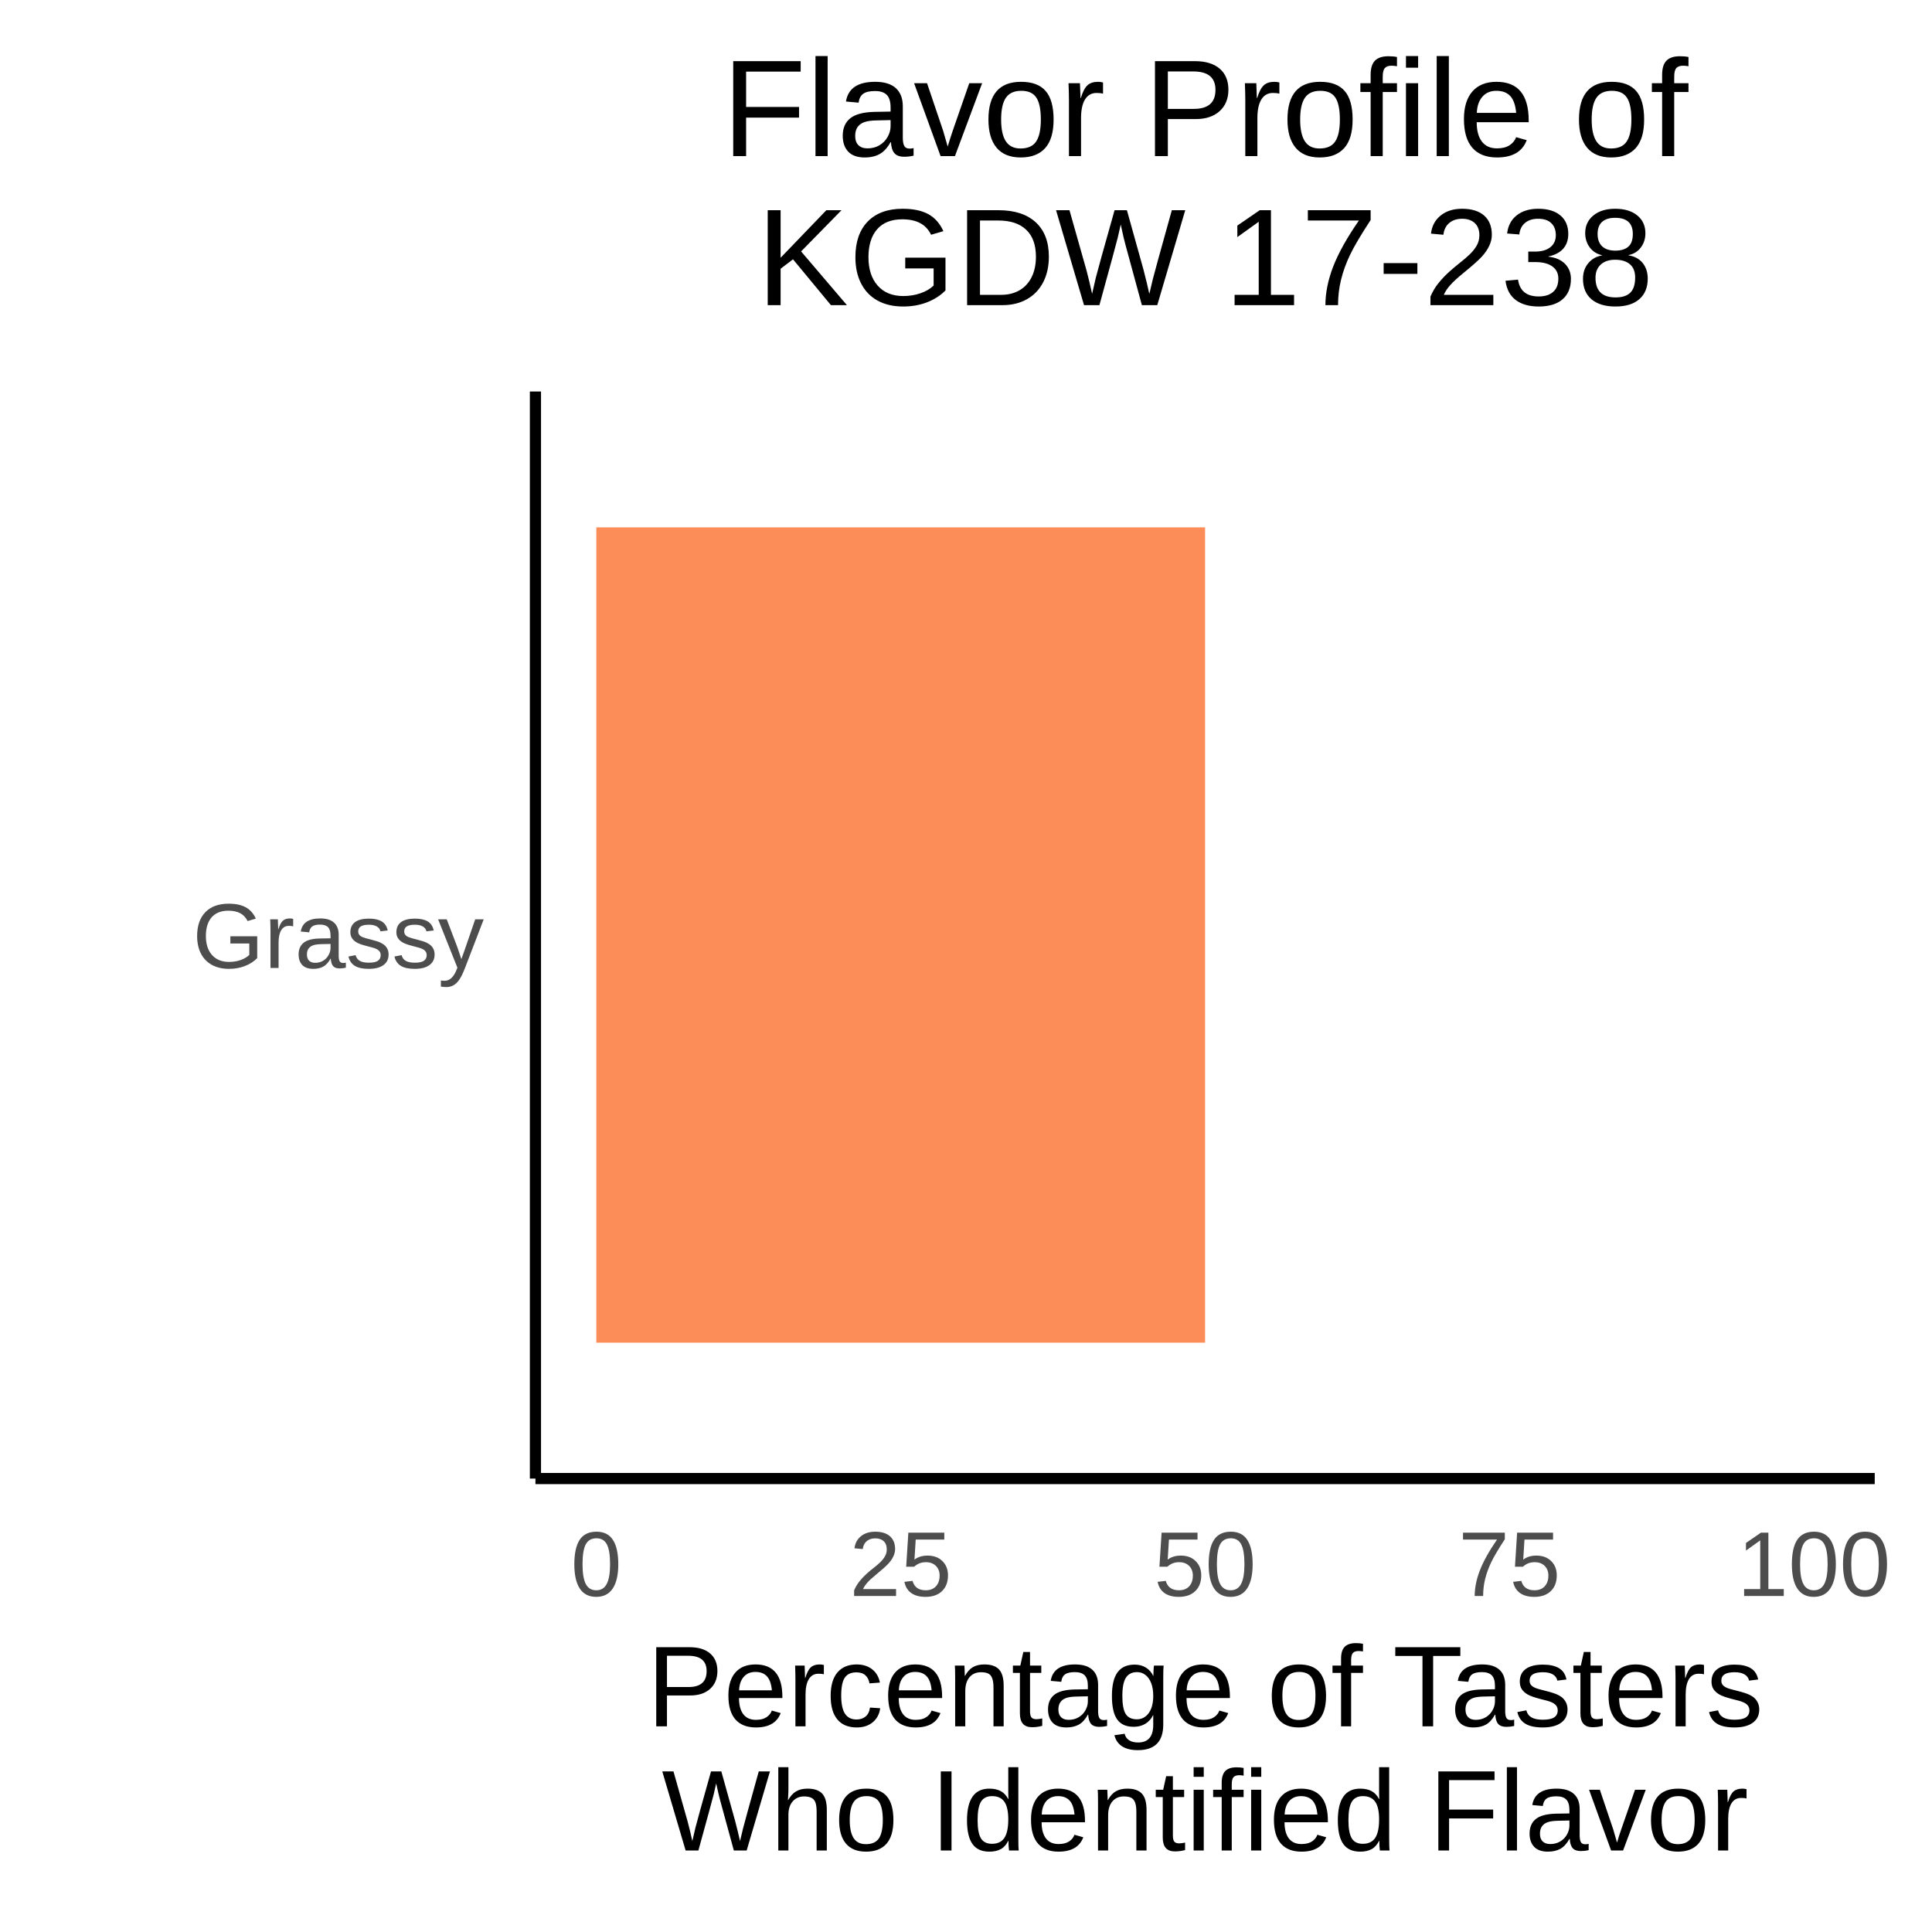
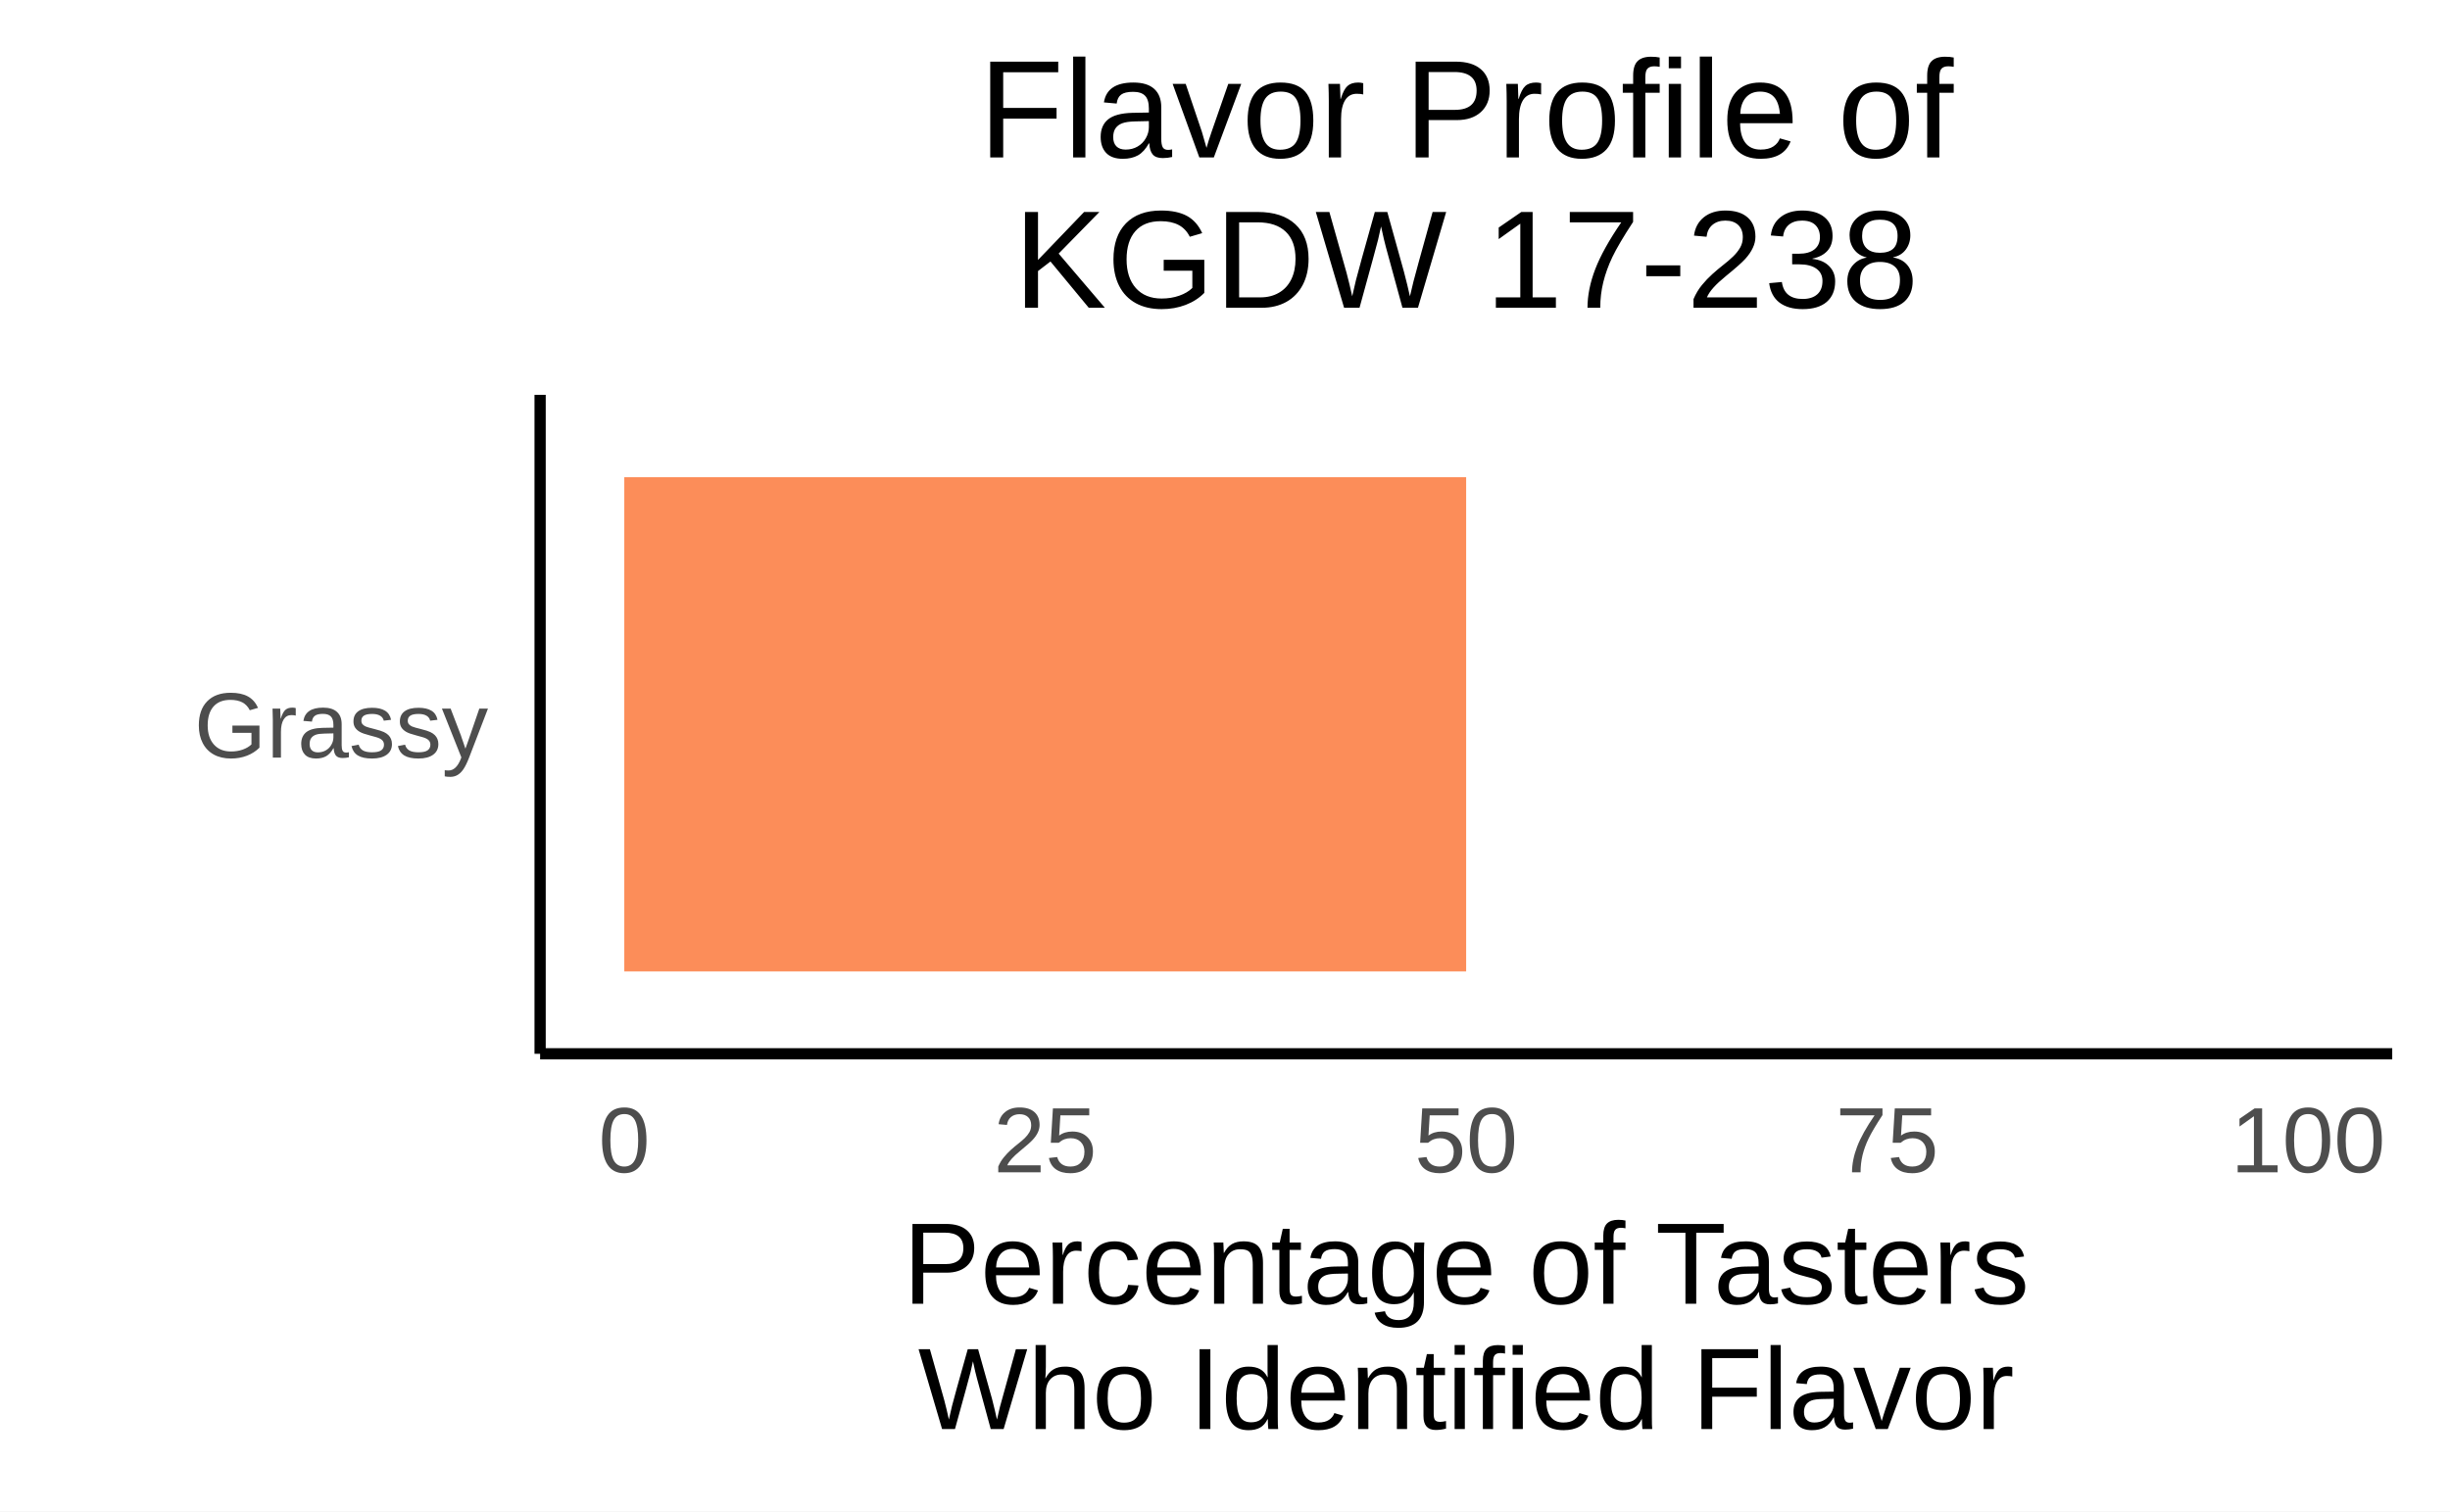
- <svg xmlns="http://www.w3.org/2000/svg" class="svglite" width="504.00pt" height="504.00pt" viewBox="0 0 504.00 504.00">
+ <svg xmlns="http://www.w3.org/2000/svg" class="svglite" width="528.00pt" height="325.71pt" viewBox="0 0 528.00 325.71">
  <defs>
    <style type="text/css">
    .svglite line, .svglite polyline, .svglite polygon, .svglite path, .svglite rect, .svglite circle {
      fill: none;
      stroke: #000000;
      stroke-linecap: round;
      stroke-linejoin: round;
      stroke-miterlimit: 10.00;
    }
    .svglite text {
      white-space: pre;
    }
  </style>
  </defs>
  <rect width="100%" height="100%" style="stroke: none; fill: #FFFFFF;" />
  <defs>
-     <clipPath id="cpMC4wMHw1MDQuMDB8MC4wMHw1MDQuMDA=">
-       <rect x="0.00" y="0.00" width="504.00" height="504.00" />
+     <clipPath id="cpMC4wMHw1MjguMDB8MC4wMHwzMjUuNzE=">
+       <rect x="0.00" y="0.00" width="528.00" height="325.71" />
    </clipPath>
  </defs>
-   <g clip-path="url(#cpMC4wMHw1MDQuMDB8MC4wMHw1MDQuMDA=)">
-     <rect x="0.00" y="0.00" width="504.00" height="504.00" style="stroke-width: 2.91; stroke: #FFFFFF; fill: #FFFFFF;" />
+   <g clip-path="url(#cpMC4wMHw1MjguMDB8MC4wMHwzMjUuNzE=)">
+     <rect x="0.00" y="0.00" width="528.00" height="325.71" style="stroke-width: 2.42; stroke: #FFFFFF; fill: #FFFFFF;" />
  </g>
  <defs>
-     <clipPath id="cpMTM5LjY4fDQ4OS4wNnwxMDIuMTN8Mzg1Ljcx">
-       <rect x="139.68" y="102.13" width="349.38" height="283.58" />
+     <clipPath id="cpMTE2LjQwfDUxNS41NXw4NS4xMHwyMjcuMTM=">
+       <rect x="116.40" y="85.10" width="399.15" height="142.03" />
    </clipPath>
  </defs>
-   <g clip-path="url(#cpMTM5LjY4fDQ4OS4wNnwxMDIuMTN8Mzg1Ljcx)">
-     <rect x="139.68" y="102.13" width="349.38" height="283.58" style="stroke-width: 2.91; stroke: none; fill: #FFFFFF;" />
-     <rect x="155.56" y="137.57" width="158.81" height="212.69" style="stroke-width: 1.07; stroke: none; stroke-linecap: butt; stroke-linejoin: miter; fill: #FC8D59;" />
+   <g clip-path="url(#cpMTE2LjQwfDUxNS41NXw4NS4xMHwyMjcuMTM=)">
+     <rect x="116.40" y="85.10" width="399.15" height="142.03" style="stroke-width: 2.42; stroke: none; fill: #FFFFFF;" />
+     <rect x="134.54" y="102.85" width="181.43" height="106.52" style="stroke-width: 1.07; stroke: none; stroke-linecap: butt; stroke-linejoin: miter; fill: #FC8D59;" />
  </g>
-   <g clip-path="url(#cpMC4wMHw1MDQuMDB8MC4wMHw1MDQuMDA=)">
-     <polyline points="139.68,385.71 139.68,102.13 " style="stroke-width: 2.91; stroke-linecap: butt;" />
-     <text x="126.23" y="252.51" text-anchor="end" style="font-size: 24.00px;fill: #4D4D4D; font-family: &quot;Arial&quot;;" textLength="76.02px" lengthAdjust="spacingAndGlyphs">Grassy</text>
-     <polyline points="139.68,385.71 489.06,385.71 " style="stroke-width: 2.91; stroke-linecap: butt;" />
-     <text x="155.56" y="416.34" text-anchor="middle" style="font-size: 24.00px;fill: #4D4D4D; font-family: &quot;Arial&quot;;" textLength="13.35px" lengthAdjust="spacingAndGlyphs">0</text>
-     <text x="234.96" y="416.34" text-anchor="middle" style="font-size: 24.00px;fill: #4D4D4D; font-family: &quot;Arial&quot;;" textLength="26.70px" lengthAdjust="spacingAndGlyphs">25</text>
-     <text x="314.37" y="416.34" text-anchor="middle" style="font-size: 24.00px;fill: #4D4D4D; font-family: &quot;Arial&quot;;" textLength="26.70px" lengthAdjust="spacingAndGlyphs">50</text>
-     <text x="393.77" y="416.34" text-anchor="middle" style="font-size: 24.00px;fill: #4D4D4D; font-family: &quot;Arial&quot;;" textLength="26.70px" lengthAdjust="spacingAndGlyphs">75</text>
-     <text x="473.18" y="416.34" text-anchor="middle" style="font-size: 24.00px;fill: #4D4D4D; font-family: &quot;Arial&quot;;" textLength="40.05px" lengthAdjust="spacingAndGlyphs">100</text>
-     <text x="314.37" y="450.34" text-anchor="middle" style="font-size: 30.00px; font-family: &quot;Arial&quot;;" textLength="291.30px" lengthAdjust="spacingAndGlyphs">Percentage of Tasters</text>
-     <text x="314.37" y="482.74" text-anchor="middle" style="font-size: 30.00px; font-family: &quot;Arial&quot;;" textLength="283.47px" lengthAdjust="spacingAndGlyphs">Who Identified Flavor</text>
-     <text x="314.37" y="40.72" text-anchor="middle" style="font-size: 36.00px; font-family: &quot;Arial&quot;;" textLength="252.09px" lengthAdjust="spacingAndGlyphs">Flavor Profile of</text>
-     <text x="314.37" y="79.60" text-anchor="middle" style="font-size: 36.00px; font-family: &quot;Arial&quot;;" textLength="234.09px" lengthAdjust="spacingAndGlyphs">KGDW 17-238</text>
+   <g clip-path="url(#cpMC4wMHw1MjguMDB8MC4wMHwzMjUuNzE=)">
+     <polyline points="116.40,227.13 116.40,85.10 " style="stroke-width: 2.42; stroke-linecap: butt;" />
+     <text x="105.19" y="163.28" text-anchor="end" style="font-size: 20.00px;fill: #4D4D4D; font-family: &quot;Arial&quot;;" textLength="63.35px" lengthAdjust="spacingAndGlyphs">Grassy</text>
+     <polyline points="116.40,227.13 515.55,227.13 " style="stroke-width: 2.42; stroke-linecap: butt;" />
+     <text x="134.54" y="252.66" text-anchor="middle" style="font-size: 20.00px;fill: #4D4D4D; font-family: &quot;Arial&quot;;" textLength="11.12px" lengthAdjust="spacingAndGlyphs">0</text>
+     <text x="225.26" y="252.66" text-anchor="middle" style="font-size: 20.00px;fill: #4D4D4D; font-family: &quot;Arial&quot;;" textLength="22.25px" lengthAdjust="spacingAndGlyphs">25</text>
+     <text x="315.97" y="252.66" text-anchor="middle" style="font-size: 20.00px;fill: #4D4D4D; font-family: &quot;Arial&quot;;" textLength="22.25px" lengthAdjust="spacingAndGlyphs">50</text>
+     <text x="406.69" y="252.66" text-anchor="middle" style="font-size: 20.00px;fill: #4D4D4D; font-family: &quot;Arial&quot;;" textLength="22.25px" lengthAdjust="spacingAndGlyphs">75</text>
+     <text x="497.40" y="252.66" text-anchor="middle" style="font-size: 20.00px;fill: #4D4D4D; font-family: &quot;Arial&quot;;" textLength="33.37px" lengthAdjust="spacingAndGlyphs">100</text>
+     <text x="315.97" y="281.00" text-anchor="middle" style="font-size: 25.00px; font-family: &quot;Arial&quot;;" textLength="242.73px" lengthAdjust="spacingAndGlyphs">Percentage of Tasters</text>
+     <text x="315.97" y="308.00" text-anchor="middle" style="font-size: 25.00px; font-family: &quot;Arial&quot;;" textLength="236.21px" lengthAdjust="spacingAndGlyphs">Who Identified Flavor</text>
+     <text x="315.97" y="33.93" text-anchor="middle" style="font-size: 30.00px; font-family: &quot;Arial&quot;;" textLength="210.09px" lengthAdjust="spacingAndGlyphs">Flavor Profile of</text>
+     <text x="315.97" y="66.33" text-anchor="middle" style="font-size: 30.00px; font-family: &quot;Arial&quot;;" textLength="195.07px" lengthAdjust="spacingAndGlyphs">KGDW 17-238</text>
  </g>
</svg>
